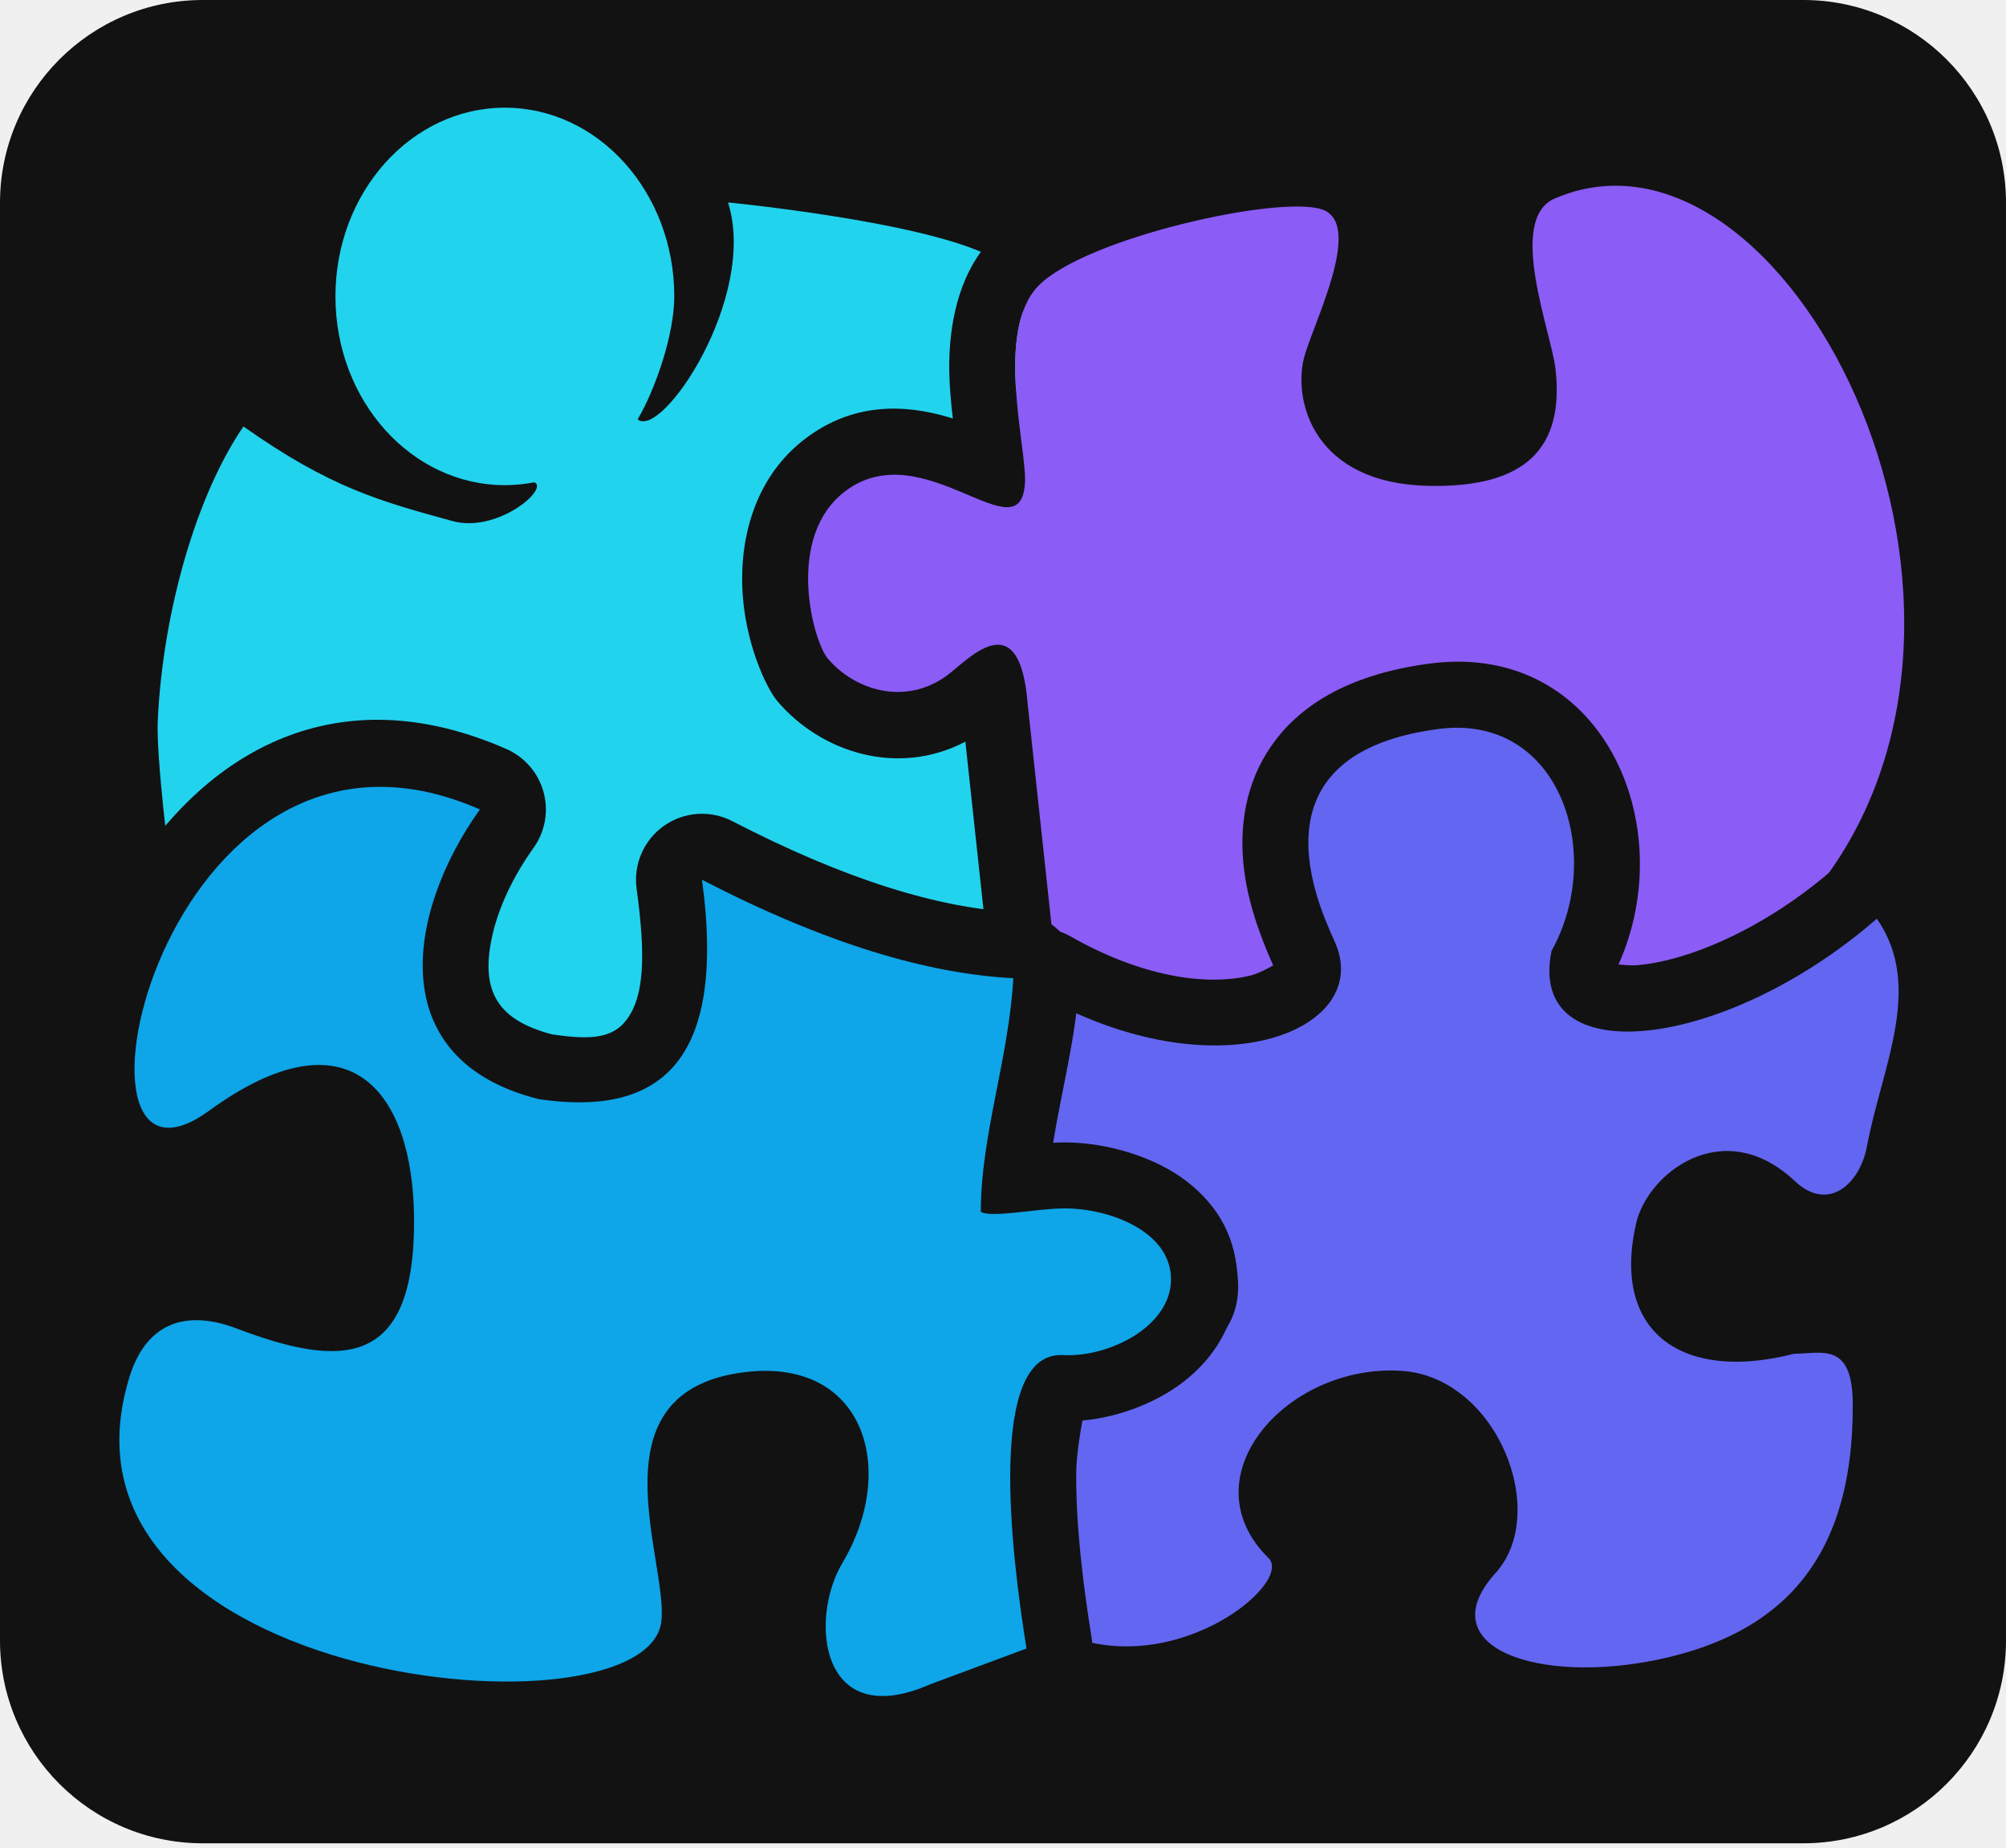
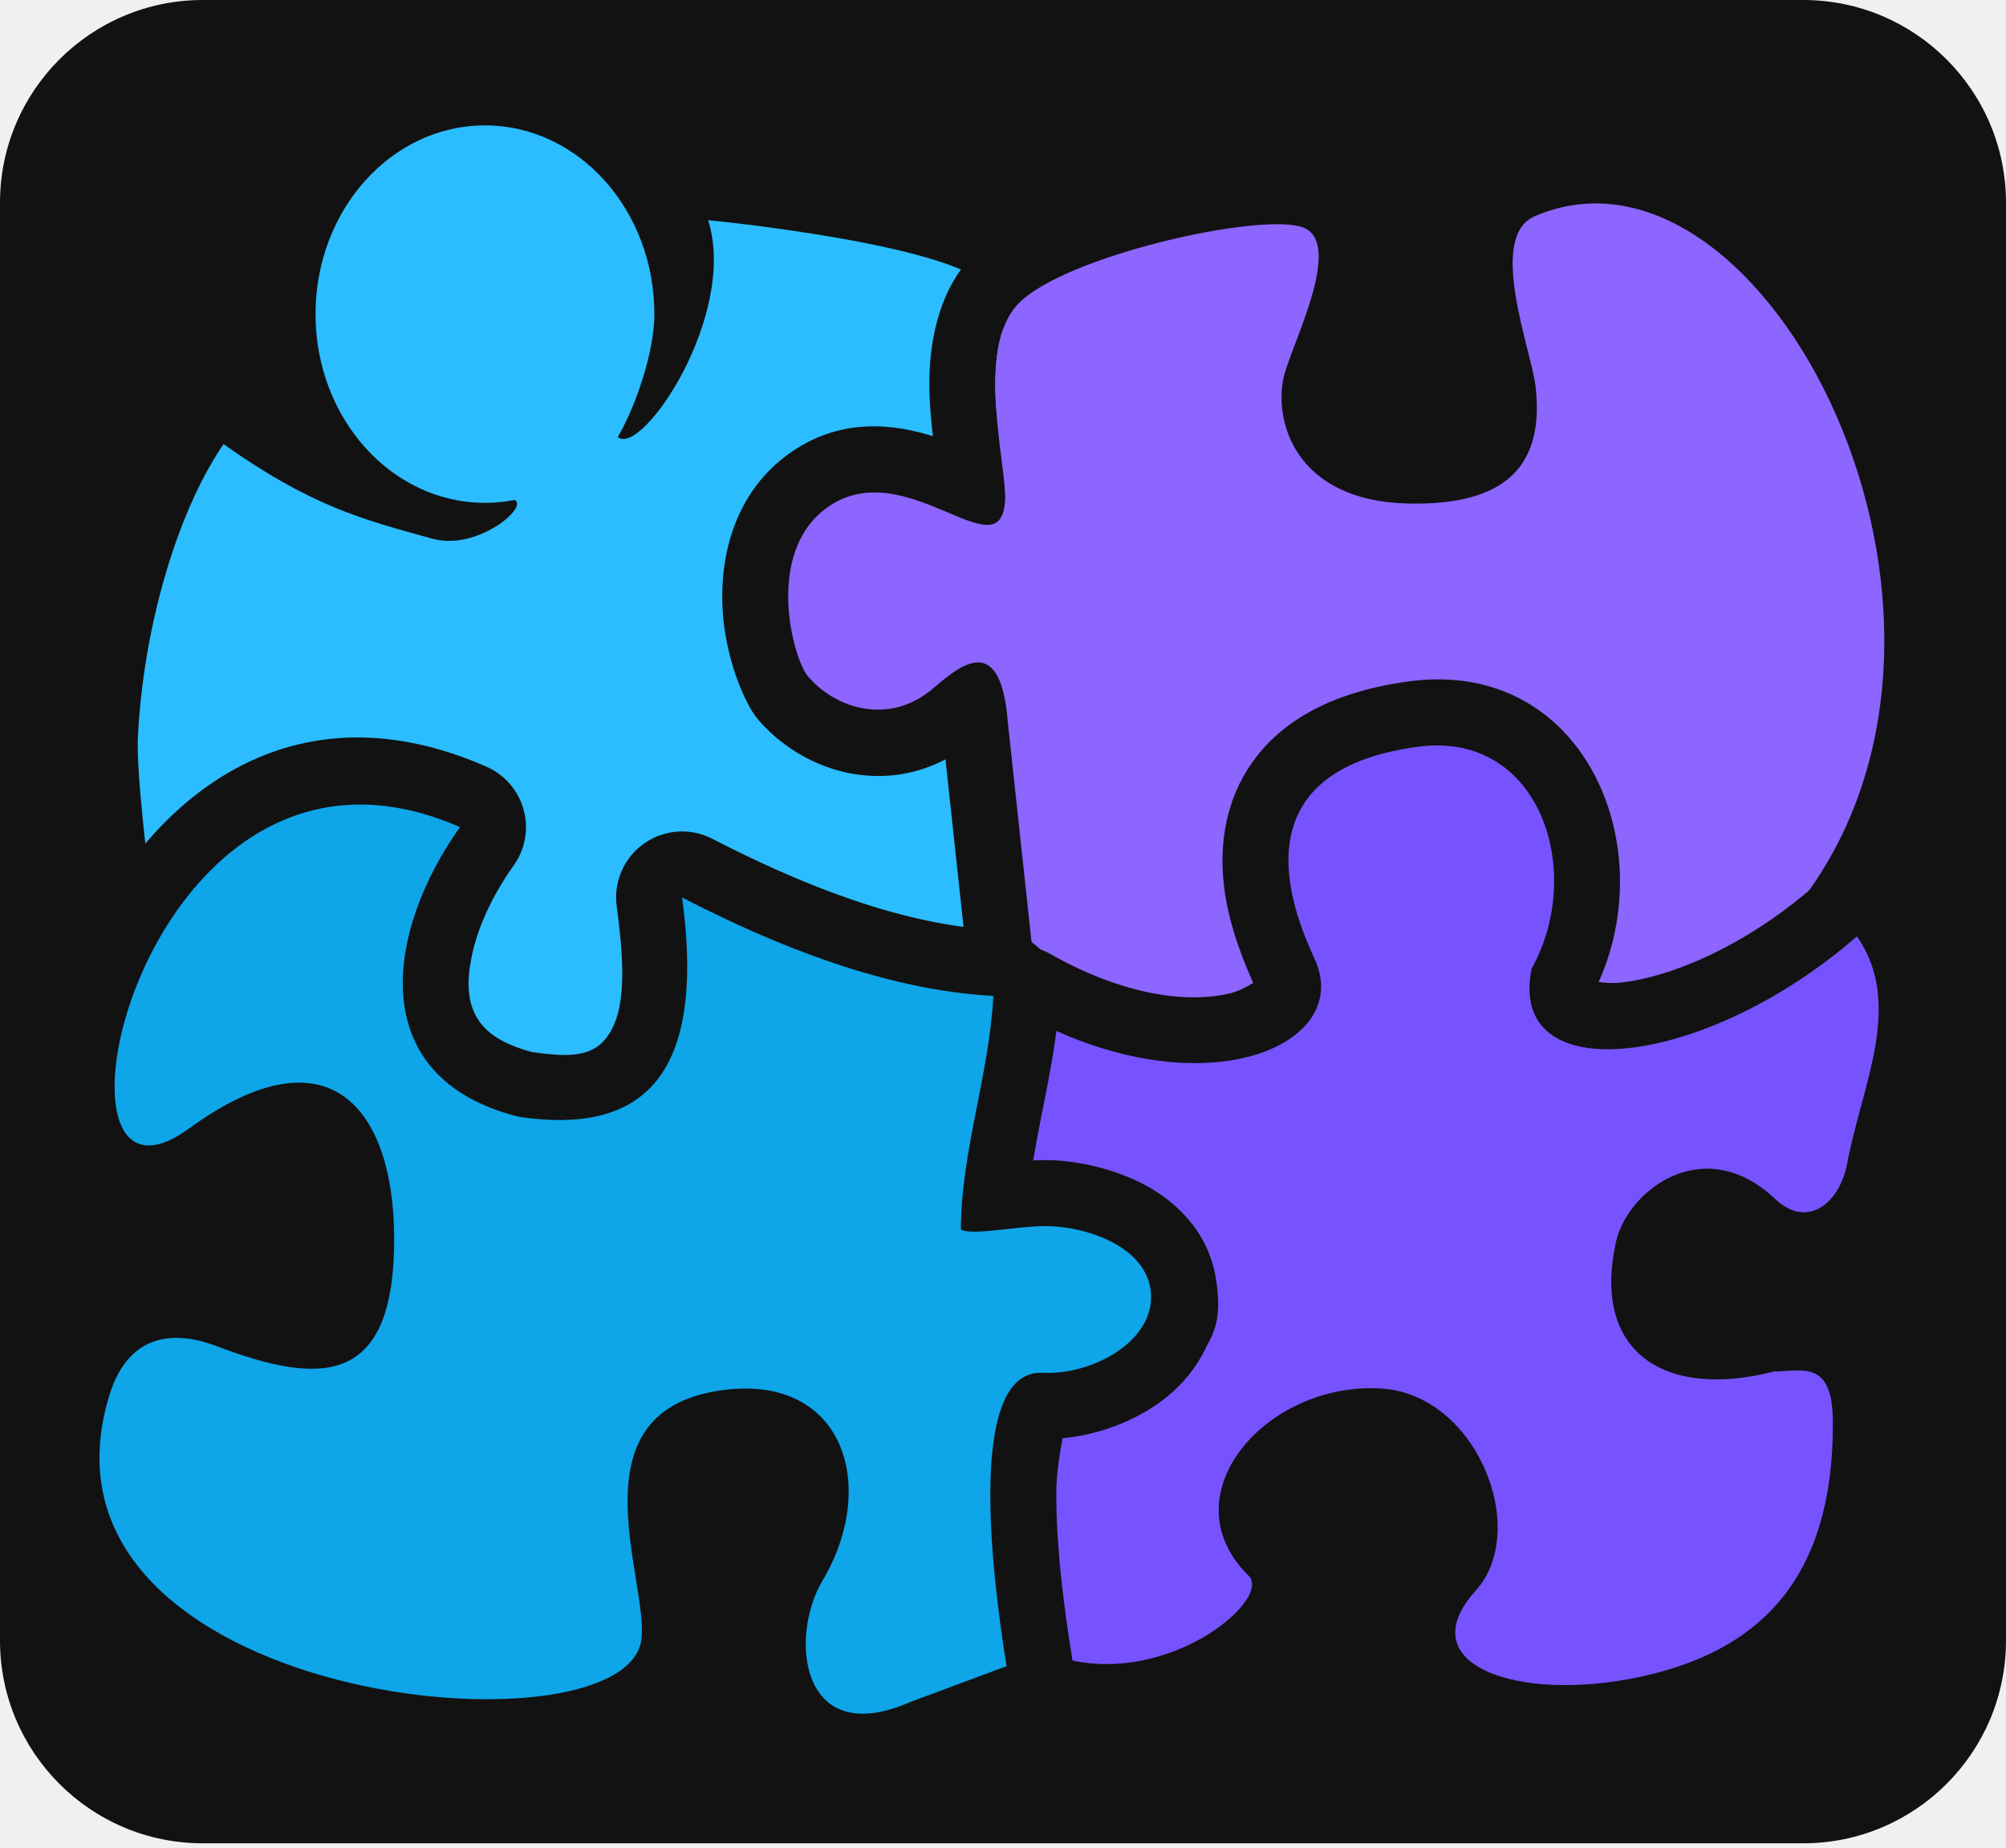
- <svg xmlns="http://www.w3.org/2000/svg" width="100%" height="100%" viewBox="0 0 304 280" version="1.1" xml:space="preserve" style="fill-rule:evenodd;clip-rule:evenodd;stroke-linejoin:round;stroke-miterlimit:2;">
-   <g transform="matrix(1,0,0,1,-48,-63.3333)">
-     <g transform="matrix(1,0,0,0.91886,2.33333,15.2464)">
-       <g id="Layer11">
-         <path d="M349.667,85.773C349.667,67.317 335.899,52.333 318.94,52.333L76.393,52.333C59.435,52.333 45.667,67.317 45.667,85.773L45.667,322.893C45.667,341.349 59.435,356.333 76.393,356.333L318.94,356.333C335.899,356.333 349.667,341.349 349.667,322.893L349.667,85.773Z" style="fill:rgb(18,18,18);" />
-       </g>
-     </g>
-     <g transform="matrix(1,0,0,1.09559,-10.6161,52.9014)">
-       <g transform="matrix(1.14748,0,0,1.14748,-73.1786,-121.065)">
-         <g id="TopLeft">
-           <path d="M151.81,158.572C150.922,155.723 150.442,152.69 150.442,149.534C150.442,132.363 164.644,118.83 181.532,118.83C191.687,118.83 200.871,123.723 206.579,131.358C208.145,130.515 209.983,130.128 211.844,130.292C211.844,130.292 228.201,131.747 239.888,134.484C246.771,136.095 252.195,138.598 254.445,140.848C256.555,142.959 258.172,146.375 258.596,150.618C259.253,157.178 257.184,166.161 254.352,171.011C251.474,175.938 247.099,177.811 243.831,177.9C241.341,177.968 238.72,177.318 236.261,175.232C235.183,174.319 233.373,173.342 232.682,172.983C230.849,174.002 228.454,176.096 226.63,178.455C225.634,179.743 224.68,181.085 224.613,182.459C224.502,184.775 225.221,187.867 226.721,190.523C227.524,191.944 228.479,193.383 229.951,194.051C230.887,193.735 232.583,193.151 233.598,192.739C236.019,191.754 238.277,190.927 239.773,190.633C242.935,190.012 246.267,190.713 249.127,193.004C251.95,195.266 254.118,199.848 254.444,201.807C257.632,220.961 257.184,229.261 256.489,231.263C255.07,235.343 252.036,236.492 250.176,236.96C248.649,237.344 246.979,237.449 245.283,236.984C232.333,235.61 222.46,231.161 212.845,227.173C211.714,237.404 207.914,243.507 203.914,247.115C197.348,253.039 189.321,253.517 184.035,252.336C172.974,249.864 161.282,237.444 164.033,224.064C164.76,220.528 166.448,216.858 169.537,213.32C168.497,213.292 167.399,213.534 166.384,213.635C163.126,213.959 160.104,214.301 157.859,214.078C157.018,213.994 156.486,214.598 155.886,215.09C154.585,216.158 153.421,217.496 152.255,218.842C149.219,222.348 146.152,225.859 142.715,228.013C140.234,229.569 137.048,229.845 134.29,228.744C131.532,227.643 129.591,225.32 129.158,222.601C128.492,218.42 126.749,204.82 126.986,200.27C127.758,185.406 132.956,169.851 139.819,160.712C141.138,158.956 143.173,157.755 145.47,157.38C147.676,157.019 149.946,157.448 151.81,158.572ZM248.261,221.276C248.315,221.281 248.369,221.285 248.423,221.29C250.307,221.452 252.082,222.169 253.48,223.332C251.741,221.885 249.97,221.288 248.259,221.241C247.93,217.114 247.191,211.191 245.828,203.002C245.615,201.722 243.647,198.008 241.607,198.409C238.887,198.944 232.877,202.304 229.507,202.209C219.888,200.648 215.574,189.026 215.907,182.109C216.24,175.193 224.893,167.56 229.507,165.509C233.348,163.802 237.923,165.785 242.192,169.404C247.252,173.695 253.204,151.409 248.007,146.209C242.81,141.01 211.007,138.209 211.007,138.209C214.956,149.645 202.237,166.794 199.067,164.353C201.392,160.766 203.907,154.148 203.907,149.534C203.907,136.978 193.881,126.784 181.532,126.784C169.183,126.784 159.157,136.978 159.157,149.534C159.157,162.09 169.183,172.284 181.532,172.284C182.865,172.284 184.171,172.166 185.44,171.938C187.387,172.717 180.557,178.099 174.607,176.609C165.221,174.26 158.535,172.647 147.007,165.209C140.867,173.386 136.381,187.348 135.691,200.647C135.47,204.888 137.161,217.559 137.782,221.456C144.761,217.082 149.157,205.211 158.803,206.17C164.635,206.75 177.113,201.349 181.164,214.038C163.89,226.148 175.441,242.226 186.107,244.609C192.332,246 204.915,243.174 204.457,219.531C205.532,215.85 205.585,215.784 210.661,217.606C221.753,221.847 232.381,227.902 247.607,229.209C248.28,229.769 248.773,227.727 248.261,221.276Z" style="fill:rgb(18,18,18);" />
-           <path d="M174.607,176.609C180.557,178.099 187.387,172.717 185.44,171.938C184.171,172.166 182.865,172.284 181.532,172.284C169.183,172.284 159.157,162.09 159.157,149.534C159.157,136.978 169.183,126.784 181.532,126.784C193.881,126.784 203.907,136.978 203.907,149.534C203.907,154.148 201.392,160.766 199.067,164.353C202.237,166.794 214.956,149.645 211.007,138.209C211.007,138.209 242.81,141.01 248.007,146.209C253.204,151.409 247.252,173.695 242.192,169.404C237.923,165.785 233.348,163.802 229.507,165.509C224.893,167.56 216.24,175.193 215.907,182.109C215.574,189.026 219.888,200.648 229.507,202.209C232.877,202.304 238.887,198.944 241.607,198.409C243.647,198.008 245.615,201.722 245.828,203.002C249.331,224.048 248.71,230.128 247.607,229.209C232.381,227.902 221.753,221.847 210.661,217.606C205.585,215.784 205.532,215.85 204.457,219.531C204.915,243.174 192.332,246 186.107,244.609C175.441,242.226 163.89,226.148 181.164,214.038C177.113,201.349 164.635,206.75 158.803,206.17C149.157,205.211 144.761,217.082 137.782,221.456C137.161,217.559 135.47,204.888 135.691,200.647C136.381,187.348 140.867,173.386 147.007,165.209C158.535,172.647 165.221,174.26 174.607,176.609Z" style="fill:rgb(34,211,238);" />
-         </g>
-       </g>
-       <g transform="matrix(1.14665,0.0436195,-0.0436195,1.14665,-65.8062,-128.107)">
-         <g id="Layer3">
-           <path d="M240.575,161.356C240.226,159.26 239.914,156.974 239.852,154.75C239.687,148.772 241.258,143.229 244.807,139.642C249.09,135.312 261.544,130.361 272.526,127.93C280.59,126.145 287.853,125.869 290.9,126.698C296.322,128.172 299.445,132.13 299.383,138.227C299.333,143.194 295.784,150.986 295.158,153.935C294.672,156.223 297.027,159.225 303.425,159.13C306.979,159.077 309.56,158.976 310.972,157.636C311.939,156.718 311.546,155.297 311.266,153.588C310.714,150.215 307.349,142.01 307.585,136.392C307.82,130.814 310.531,126.742 315.29,124.663C325.192,120.336 335.6,121.435 345.136,126.716C357.033,133.302 367.63,147.003 372.657,163.074C378.211,180.833 376.989,201.255 364.489,217.452C360.838,222.183 349.647,229.325 340.894,232.606C335.715,234.547 331.095,235.031 328.385,234.526C324.705,233.841 322.308,231.952 320.929,229.383C319.96,227.577 319.343,225.077 320.367,221.739C321.897,216.75 322.402,210.182 318.704,205.681C316.467,202.96 312.553,201.429 306.715,201.287C298.877,201.097 295.642,207.108 294.662,212.479C294.272,214.617 294.228,216.732 294.51,218.562C294.662,219.551 294.756,220.45 295.206,220.991C297.789,224.092 298.19,227.12 297.605,229.799C296.926,232.915 294.48,236.207 289.695,238.344C284.388,240.713 274.895,241.883 266.313,240.465C259.968,239.416 254.218,236.965 250.484,233.327C249.272,232.146 248.487,230.653 248.235,229.047L243.713,200.221C234.857,204.882 224.589,202.157 218.71,196.276C217.139,194.704 214.097,189.241 213.573,182.849C213.036,176.306 214.98,169.167 221.246,164.492C227.232,160.028 233.86,159.805 240.046,161.229C240.218,161.269 240.394,161.311 240.575,161.356ZM288.359,134.324C282.608,132.76 257.191,138.951 251.255,144.951C245.711,150.556 250.416,164.427 250.393,168.587C250.342,177.88 236.815,163.118 226.731,170.639C218.91,176.473 223.157,188.883 225.165,190.891C229.004,194.732 236.102,196.352 241.553,191.901C244.616,189.4 250.318,183.943 251.757,195.334L256.861,227.866C266.101,236.867 294.353,233.153 288.257,225.834C282.438,218.848 285.214,192.806 307.007,193.334C330.086,193.894 332.414,211.911 328.757,223.834C326.073,232.586 351.968,219.909 357.378,212.9C384.712,177.481 348.857,118.792 319.007,131.834C312.732,134.576 319.161,147.942 319.884,152.359C321.406,161.649 316.747,166.887 303.507,167.084C288.665,167.306 285.477,157.78 286.604,152.474C287.419,148.635 294.11,135.888 288.359,134.324Z" style="fill:rgb(18,18,18);" />
-           <path d="M288.359,134.324C282.608,132.76 257.191,138.951 251.255,144.951C245.711,150.556 250.416,164.427 250.393,168.587C250.342,177.88 236.815,163.118 226.731,170.639C218.91,176.473 223.157,188.883 225.165,190.891C229.004,194.732 236.102,196.352 241.553,191.901C244.616,189.4 250.318,183.943 251.757,195.334L256.861,227.866C266.101,236.867 294.353,233.153 288.257,225.834C282.438,218.848 285.214,192.806 307.007,193.334C330.086,193.894 332.414,211.911 328.757,223.834C326.073,232.586 351.968,219.909 357.378,212.9C384.712,177.481 348.857,118.792 319.007,131.834C312.732,134.576 319.161,147.942 319.884,152.359C321.406,161.649 316.747,166.887 303.507,167.084C288.665,167.306 285.477,157.78 286.604,152.474C287.419,148.635 294.11,135.888 288.359,134.324Z" style="fill:rgb(139,92,246);" />
-         </g>
-       </g>
-       <g transform="matrix(1.1465,0.0475726,-0.0475726,1.1465,-65.9536,-137.093)">
-         <g id="Layer5">
-           <path d="M286.582,232.454C285.626,230.631 283.152,226.11 282.26,221.042C281.381,216.043 281.975,210.659 285.31,205.94C288.502,201.422 294.44,197.092 305.705,195.255C328.281,191.573 339.76,213.211 332.153,230.445C332.898,230.495 333.845,230.527 334.589,230.443C335.243,230.37 335.921,230.261 336.619,230.122C337.459,229.954 338.326,229.741 339.214,229.486C345.779,227.605 353.348,223.561 360.044,217.77C361.847,216.21 364.285,215.419 366.75,215.594C369.215,215.768 371.475,216.892 372.965,218.685C377.748,224.437 378.592,230.875 377.611,237.66C376.929,242.379 375.232,247.29 374.472,252.055C373.517,258.042 369.213,262.805 364.38,264.348C360.441,265.606 355.635,265.459 350.774,261.615C349.739,260.797 348.797,260.28 347.842,260.273C346.021,260.261 344.579,261.725 344.323,262.98C343.754,265.777 343.511,267.938 345.149,269.001C347.332,270.417 350.732,269.899 354.774,268.773C355.455,268.583 356.158,268.47 356.867,268.436C358.502,268.358 360.178,268.108 361.668,268.175C364.345,268.296 366.737,269.04 368.807,270.542C371.071,272.185 373.651,275.17 373.962,281.677C374.542,293.807 371.364,302.489 366.052,308.777C360.63,315.197 352.809,319.285 343.302,321.574C333.176,324.012 323.451,323.609 317.602,321.475C312.221,319.512 309.158,316.104 308.142,312.315C307.214,308.85 307.756,304.332 312.282,299.365C313.733,297.774 312.841,295.324 311.732,293.24C310.466,290.86 308.314,288.584 305.299,288.539C300.773,288.472 296.586,290.444 294.422,293.236C293.295,294.688 293.081,296.516 294.811,297.947C298.069,300.64 299.715,305.104 296.467,310.445C294.754,313.264 290.823,316.959 285.273,319.614C277.682,323.245 267.195,325.037 256.963,320.757C254.135,319.574 252.227,317.095 251.961,314.259C251.262,306.817 247.29,295.524 247.158,291.22C246.932,283.87 252.196,281.521 256.077,281.281C258.801,281.113 259.65,280.31 260.651,279.612C262.125,278.585 263.707,277.633 265.889,276.862C268.2,276.044 270.69,275.188 272.78,273.987C273.829,273.384 274.981,272.783 274.851,271.477C274.405,266.971 271.008,265.209 267.634,264.483C262.934,263.47 256.796,264.202 255.928,264.313C255.522,264.409 255.107,264.479 254.685,264.521C246.686,265.315 245.254,258.477 245.148,257.817C245.145,257.796 245.138,257.684 245.14,257.499C243.694,246.766 245.713,249.909 247.036,236.52C247.297,233.877 248.982,231.516 251.53,230.225C254.079,228.934 257.154,228.883 259.732,230.088C269.152,234.492 277.796,235.373 283.657,233.797C284.692,233.518 285.94,232.832 286.582,232.454ZM253.806,256.6C253.76,256.612 253.759,256.616 253.807,256.612C253.807,256.608 253.806,256.604 253.806,256.6ZM253.806,256.6C254.902,256.316 281.663,251.877 283.529,270.7C284.318,278.656 276.047,281.779 268.983,284.277C264.69,285.796 264.486,288.731 256.599,289.219C253.813,289.391 259.786,304.396 260.642,313.52C276.181,320.02 292.508,306.815 288.936,303.862C277.754,294.617 290.293,280.358 305.507,280.584C318.141,280.772 325.903,296.811 318.963,304.426C310.484,313.73 325.181,317.724 341.14,313.882C356.123,310.274 366.19,301.6 365.257,282.084C364.898,274.582 360.964,276.203 357.258,276.381C342.793,280.41 333.042,274.927 335.757,261.584C337.017,255.392 346.78,247.892 356.507,255.584C361.076,259.198 365.118,255.553 365.85,250.968C367.358,241.506 372.616,231.469 366.011,223.526C346.561,240.347 320.5,244.088 323.254,229.169C329.879,217.252 323.206,200.472 307.174,203.086C280.795,207.388 293.492,226.983 294.8,229.666C299.777,239.873 279.549,248.318 255.714,237.175C254.491,249.551 252.442,246.567 253.806,256.6Z" style="fill:rgb(18,18,18);" />
-           <path d="M255.714,237.175C254.491,249.556 252.44,246.565 253.807,256.612C252.607,256.731 281.584,251.085 283.529,270.7C284.318,278.656 276.047,281.779 268.983,284.277C264.69,285.796 264.486,288.731 256.599,289.219C253.813,289.391 259.786,304.396 260.642,313.52C276.181,320.02 292.508,306.815 288.936,303.862C277.754,294.617 290.293,280.358 305.507,280.584C318.141,280.772 325.903,296.811 318.963,304.426C310.484,313.73 325.181,317.724 341.14,313.882C356.123,310.274 366.19,301.6 365.257,282.084C364.898,274.582 360.964,276.203 357.258,276.381C342.793,280.41 333.042,274.927 335.757,261.584C337.017,255.392 346.78,247.892 356.507,255.584C361.076,259.198 365.118,255.553 365.85,250.968C367.358,241.506 372.616,231.469 366.011,223.526C346.561,240.347 320.5,244.088 323.254,229.169C329.879,217.252 323.206,200.472 307.174,203.086C280.795,207.388 293.492,226.983 294.8,229.666C299.777,239.873 279.549,248.318 255.714,237.175Z" style="fill:rgb(99,102,241);" />
-         </g>
-       </g>
-       <g id="Layer4" transform="matrix(0.8,0,0,0.8,2,-2)">
-         <path d="M270.263,211.982C271.077,211.944 271.821,211.921 272.442,211.921C280.271,211.921 289.503,214.334 295.695,218.74C301.55,222.906 305.095,228.63 305.095,235.585C305.095,242.224 301.693,248.138 295.98,252.56C290.551,256.761 282.894,259.431 275.818,260.008C275.355,262.261 274.673,266.055 274.641,269.009C274.535,278.784 276.249,290.181 277.562,297.607C278.512,302.983 275.168,308.222 269.576,310.119C269.576,310.119 251.678,316.19 251.69,316.185C236.181,322.289 226.452,318.052 220.833,312.125C217.413,308.517 215.293,303.614 214.797,298.196C214.193,291.586 216.07,284.235 219.585,278.839C222.943,273.684 224.422,268.079 221.428,264.614C219.913,262.86 217.125,262.574 213.539,262.951C210.572,263.263 208.447,263.697 207.272,265.012C205.008,267.545 205.777,271.28 206.155,274.824C207.043,283.136 209.069,291.32 208.471,296.036C207.869,300.779 205.336,305.072 200.654,308.542C194.784,312.891 183.811,316.078 170.316,316.494C147.332,317.204 116.622,310.603 98.504,296.428C84.262,285.285 76.77,269.959 83.005,250.175C85.388,242.385 89.676,237.683 94.384,234.854C101.602,230.518 110.782,230.224 119.975,233.409C123.99,234.799 127.711,235.915 131.057,236.394C132.533,236.605 133.846,236.879 134.926,236.46C135.539,236.222 135.4,235.427 135.666,234.588C136.439,232.154 136.738,229.039 136.706,225.143C136.668,220.425 136.036,216.127 134.406,212.81C133.799,211.575 133.285,210.366 132.035,210.029C130.975,209.744 129.746,210.002 128.299,210.403C125.171,211.27 121.672,213.051 117.667,215.709C106.875,222.87 98.385,221.401 93.005,218.189C88.07,215.243 83.936,209.009 83.756,199.964C83.563,190.273 87.76,176.115 96.477,164.026C110.231,144.955 134.168,130.892 166.696,143.902C170.147,145.283 172.732,148.011 173.731,151.327C174.73,154.643 174.037,158.194 171.844,160.991C168.08,165.793 165.075,171.365 163.866,176.849C163.008,180.742 162.927,184.602 165.137,187.673C167.029,190.303 170.458,192.064 175.355,193.247C181.202,194.002 186.106,194.294 189.029,191.202C192.977,187.027 193.072,179.553 191.362,168.044C190.735,163.826 192.733,159.64 196.544,157.187C200.355,154.734 205.345,154.421 209.488,156.375C231.229,166.632 248.719,171.439 263.371,172.138C266.686,172.296 269.796,173.651 272.015,175.904C274.234,178.158 275.38,181.124 275.2,184.149C274.641,193.573 271.884,202.842 270.263,211.982ZM256.569,223.933C256.548,210.741 261.901,197.294 262.719,183.532C246.703,182.767 227.512,177.722 203.749,166.511C208.529,198.679 195.232,207.418 172.904,204.452C142.971,197.654 147.974,171.835 161.679,154.352C101.194,130.16 79.194,227.134 110.316,206.48C137.202,188.638 149.032,203.439 149.206,225.059C149.417,251.292 135.193,250.884 115.539,244.076C107.002,241.118 98.421,242.165 95.037,253.27C78.351,306.031 193.363,315.925 196.054,294.723C197.381,284.263 182.372,254.742 212.109,251.616C234.485,249.264 240.931,268.396 230.329,284.671C223.988,294.403 226.117,313.985 247.004,305.604L265.221,299.424C262.303,282.912 257.69,247.986 272.13,248.695C280.827,249.123 292.595,243.766 292.595,235.585C292.595,227.405 281.15,223.331 272.442,223.331C267.164,223.331 258.738,225.023 256.569,223.933Z" style="fill:rgb(18,18,18);" />
-         <path d="M256.569,223.933C258.738,225.023 267.164,223.331 272.442,223.331C281.15,223.331 292.595,227.405 292.595,235.585C292.595,243.766 280.827,249.123 272.13,248.695C257.69,247.986 262.303,282.912 265.221,299.424L247.004,305.604C226.117,313.985 223.988,294.403 230.329,284.671C240.931,268.396 234.485,249.264 212.109,251.616C182.372,254.742 197.381,284.263 196.054,294.723C193.363,315.925 78.351,306.031 95.037,253.27C98.421,242.165 107.002,241.118 115.539,244.076C135.193,250.884 149.417,251.292 149.206,225.059C149.032,203.439 137.202,188.638 110.316,206.48C79.194,227.134 101.194,130.16 161.679,154.352C147.974,171.835 142.971,197.654 172.904,204.452C195.232,207.418 208.529,198.679 203.749,166.511C227.512,177.722 246.703,182.767 262.719,183.532C261.901,197.294 256.548,210.741 256.569,223.933Z" style="fill:rgb(14,165,233);" />
-       </g>
-     </g>
+ <svg xmlns="http://www.w3.org/2000/svg" width="304" height="280" viewBox="0 0 304 280" fill="none">
+   <g clip-path="url(#clip0_36_2)">
+     <path fill-rule="evenodd" clip-rule="evenodd" d="M304 30.727C304 13.768 290.232 0 273.273 0H30.726C13.768 0 0 13.768 0 30.727V248.607C0 265.565 13.768 279.333 30.726 279.333H273.273C290.232 279.333 304 265.565 304 248.607V30.727Z" fill="#121212" />
+     <path fill-rule="evenodd" clip-rule="evenodd" d="M39.388 58.962C38.368 55.381 37.818 51.568 37.818 47.6C37.818 26.013 54.114 9 73.493 9C85.145 9 95.684 15.151 102.234 24.75C104.031 23.69 106.14 23.203 108.275 23.41C108.275 23.41 127.045 25.239 140.455 28.68C148.353 30.705 154.577 33.852 157.159 36.68C159.58 39.334 161.436 43.629 161.922 48.963C162.676 57.21 160.302 68.503 157.052 74.6C153.75 80.794 148.73 83.149 144.98 83.261C142.122 83.346 139.115 82.529 136.293 79.907C135.056 78.759 132.979 77.531 132.186 77.079C130.083 78.361 127.335 80.993 125.242 83.959C124.099 85.578 123.004 87.265 122.927 88.992C122.8 91.904 123.625 95.791 125.346 99.13C126.268 100.917 127.364 102.726 129.053 103.565C130.127 103.168 132.073 102.434 133.238 101.916C136.016 100.678 138.607 99.638 140.323 99.268C143.952 98.488 147.775 99.369 151.057 102.249C154.296 105.093 156.784 110.853 157.158 113.316C160.816 137.396 160.302 147.83 159.505 150.347C157.876 155.476 154.395 156.921 152.26 157.509C150.508 157.992 148.592 158.124 146.646 157.539C131.786 155.812 120.457 150.219 109.424 145.205C108.126 158.067 103.766 165.74 99.176 170.276C91.641 177.723 82.431 178.324 76.365 176.839C63.673 173.732 50.256 158.118 53.413 141.297C54.247 136.851 56.184 132.238 59.729 127.79C58.535 127.755 57.276 128.059 56.111 128.186C52.372 128.593 48.905 129.023 46.329 128.743C45.364 128.637 44.753 129.396 44.065 130.015C42.572 131.358 41.236 133.04 39.898 134.732C36.414 139.139 32.895 143.553 28.951 146.261C26.104 148.217 22.448 148.564 19.284 147.18C16.119 145.796 13.892 142.876 13.395 139.458C12.63 134.201 10.63 117.104 10.902 111.384C11.788 92.697 17.753 73.142 25.628 61.653C27.142 59.445 29.477 57.935 32.112 57.464C34.644 57.01 37.249 57.549 39.388 58.962ZM150.063 137.792C150.125 137.798 150.187 137.803 150.249 137.809C152.411 138.013 154.448 138.914 156.052 140.377C154.056 138.557 152.024 137.807 150.061 137.748C149.683 132.559 148.835 125.113 147.271 114.818C147.027 113.209 144.769 108.54 142.428 109.044C139.307 109.717 132.41 113.941 128.543 113.821C117.506 111.859 112.555 97.248 112.937 88.552C113.32 79.858 123.249 70.262 128.543 67.683C132.951 65.537 138.2 68.03 143.099 72.58C148.905 77.975 155.735 49.957 149.772 43.42C143.808 36.884 107.315 33.363 107.315 33.363C111.846 47.74 97.251 69.299 93.614 66.23C96.282 61.721 99.168 53.401 99.168 47.6C99.168 31.815 87.663 19 73.493 19C59.323 19 47.818 31.815 47.818 47.6C47.818 63.385 59.323 76.201 73.493 76.201C75.022 76.201 76.521 76.052 77.977 75.766C80.211 76.745 72.374 83.511 65.547 81.638C54.776 78.685 47.104 76.657 33.876 67.306C26.831 77.586 21.683 95.139 20.891 111.858C20.638 117.189 22.578 133.119 23.291 138.018C31.299 132.519 36.343 117.595 47.412 118.801C54.104 119.53 68.422 112.74 73.071 128.692C53.249 143.917 66.504 164.129 78.743 167.125C85.886 168.874 100.324 165.321 99.799 135.598C101.032 130.97 101.093 130.887 106.918 133.178C119.646 138.51 131.841 146.122 149.313 147.765C150.085 148.469 150.651 145.902 150.063 137.792Z" fill="#121212" />
+     <path fill-rule="evenodd" clip-rule="evenodd" d="M65.547 81.638C72.374 83.511 80.212 76.745 77.977 75.766C76.521 76.052 75.023 76.201 73.493 76.201C59.323 76.201 47.818 63.385 47.818 47.6C47.818 31.815 59.323 19 73.493 19C87.663 19 99.168 31.815 99.168 47.6C99.168 53.401 96.282 61.721 93.614 66.23C97.252 69.299 111.846 47.74 107.315 33.363C107.315 33.363 143.808 36.884 149.772 43.42C155.735 49.957 148.905 77.975 143.099 72.58C138.201 68.03 132.951 65.537 128.543 67.683C123.249 70.262 113.32 79.858 112.938 88.552C112.555 97.248 117.506 111.859 128.543 113.821C132.41 113.941 139.307 109.717 142.428 109.044C144.769 108.54 147.027 113.209 147.271 114.818C151.291 141.277 150.578 148.92 149.313 147.765C131.841 146.122 119.646 138.51 106.918 133.178C101.093 130.887 101.033 130.97 99.799 135.598C100.325 165.321 85.886 168.874 78.743 167.125C66.504 164.129 53.249 143.917 73.071 128.692C68.422 112.74 54.104 119.53 47.412 118.801C36.343 117.595 31.299 132.519 23.291 138.018C22.578 133.119 20.638 117.189 20.891 111.858C21.683 95.139 26.831 77.586 33.876 67.306C47.104 76.657 54.776 78.685 65.547 81.638Z" fill="#2BBDFF" />
+     <path fill-rule="evenodd" clip-rule="evenodd" d="M141.378 66.097C141.069 63.448 140.811 60.561 140.837 57.764C140.908 50.246 142.952 43.358 147.178 39.021C152.278 33.786 166.774 28.162 179.472 25.633C188.797 23.776 197.137 23.776 200.595 24.963C206.748 27.074 210.156 32.195 209.819 39.852C209.545 46.089 205.136 55.708 204.289 59.383C203.632 62.234 206.201 66.118 213.542 66.305C217.619 66.408 220.583 66.404 222.261 64.788C223.41 63.681 223.021 61.877 222.774 59.717C222.289 55.453 218.788 44.985 219.304 37.938C219.817 30.942 223.103 25.956 228.65 23.572C240.193 18.61 252.08 20.488 262.784 27.578C276.138 36.42 287.692 54.138 292.755 74.568C298.349 97.143 296.057 122.74 281.017 142.49C276.624 148.259 263.48 156.696 253.301 160.4C247.278 162.591 241.959 162.978 238.874 162.214C234.684 161.178 232.018 158.69 230.548 155.397C229.516 153.082 228.918 149.912 230.237 145.767C232.209 139.573 233.075 131.346 229.031 125.515C226.585 121.99 222.163 119.879 215.475 119.422C206.496 118.809 202.525 126.205 201.167 132.906C200.626 135.573 200.484 138.228 200.727 140.54C200.858 141.79 200.927 142.924 201.419 143.625C204.246 147.644 204.573 151.467 203.786 154.805C202.871 158.687 199.923 162.706 194.343 165.162C188.154 167.884 177.218 168.9 167.44 166.709C160.21 165.088 153.724 161.734 149.601 156.985C148.262 155.444 147.427 153.53 147.208 151.501L143.281 115.072C132.923 120.504 121.268 116.59 114.783 108.921C113.05 106.871 109.8 99.863 109.478 91.808C109.148 83.562 111.689 74.687 119.077 69.113C126.136 63.791 133.746 63.828 140.777 65.913C140.972 65.971 141.172 66.032 141.378 66.097ZM197.348 34.422C190.822 32.182 161.408 38.745 154.34 45.999C147.738 52.775 152.528 70.426 152.32 75.651C151.856 87.323 136.99 68.131 125.099 77.098C115.876 84.053 120.205 99.846 122.42 102.465C126.654 107.473 134.722 109.848 141.167 104.517C144.788 101.521 151.564 94.938 152.718 109.317L157.151 150.429C167.353 162.179 199.911 158.863 193.24 149.377C186.872 140.323 191.191 107.74 216.157 109.445C242.596 111.251 244.48 133.996 239.766 148.8C236.307 159.667 266.553 144.978 273.062 136.432C305.949 93.243 267.396 17.801 232.6 32.758C225.285 35.903 232.074 53.002 232.71 58.585C234.05 70.328 228.479 76.686 213.289 76.301C196.261 75.87 193.021 63.751 194.544 57.139C195.646 52.355 203.875 36.661 197.348 34.422Z" fill="#121212" />
+     <path fill-rule="evenodd" clip-rule="evenodd" d="M197.348 34.422C190.822 32.182 161.408 38.745 154.34 45.999C147.738 52.775 152.528 70.426 152.32 75.651C151.856 87.323 136.99 68.131 125.099 77.098C115.876 84.053 120.205 99.846 122.42 102.465C126.654 107.473 134.722 109.848 141.167 104.517C144.788 101.521 151.564 94.938 152.718 109.317L157.151 150.429C167.353 162.179 199.911 158.863 193.24 149.377C186.872 140.323 191.191 107.74 216.157 109.445C242.596 111.251 244.48 133.996 239.766 148.8C236.307 159.667 266.553 144.978 273.062 136.432C305.949 93.243 267.396 17.801 232.6 32.758C225.285 35.903 232.074 53.002 232.71 58.585C234.05 70.328 228.479 76.686 213.289 76.301C196.261 75.87 193.021 63.751 194.544 57.139C195.646 52.355 203.875 36.661 197.348 34.422Z" fill="#8D65FF" />
+     <path fill-rule="evenodd" clip-rule="evenodd" d="M189.921 148.971C188.912 146.632 186.291 140.824 185.509 134.411C184.739 128.086 185.676 121.355 189.724 115.601C193.599 110.092 200.613 104.963 213.615 103.243C239.674 99.794 251.805 127.572 242.264 148.823C243.116 148.925 244.2 149.014 245.057 148.947C245.81 148.89 246.593 148.788 247.4 148.65C248.371 148.483 249.375 148.26 250.405 147.986C258.021 145.966 266.892 141.281 274.844 134.356C276.985 132.49 279.818 131.624 282.636 131.972C285.454 132.319 287.991 133.849 289.614 136.178C294.824 143.653 295.486 151.783 294.038 160.255C293.032 166.147 290.853 172.227 289.755 178.173C288.375 185.643 283.214 191.402 277.599 193.088C273.023 194.463 267.52 194.028 262.13 188.946C260.982 187.864 259.927 187.166 258.832 187.107C256.745 186.997 255.022 188.761 254.669 190.324C253.884 193.808 253.502 196.51 255.33 197.93C257.765 199.823 261.688 199.349 266.376 198.146C267.165 197.942 267.977 197.837 268.791 197.831C270.669 197.819 272.603 197.592 274.308 197.754C277.371 198.045 280.078 199.104 282.38 201.099C284.898 203.281 287.714 207.165 287.761 215.354C287.849 230.621 283.792 241.361 277.403 248.982C270.881 256.764 261.72 261.491 250.711 263.871C238.986 266.405 227.855 265.392 221.251 262.407C215.175 259.661 211.825 255.22 210.841 250.408C209.941 246.007 210.778 240.36 216.203 234.357C217.942 232.434 217.036 229.31 215.864 226.635C214.526 223.58 212.167 220.608 208.712 220.395C203.526 220.075 198.632 222.334 196.018 225.728C194.657 227.493 194.325 229.778 196.24 231.666C199.847 235.218 201.522 240.911 197.544 247.451C195.446 250.902 190.763 255.339 184.274 258.384C175.398 262.549 163.29 264.254 151.762 258.344C148.576 256.711 146.507 253.498 146.337 249.922C145.889 240.537 141.873 226.145 141.926 220.732C142.017 211.488 148.163 208.812 152.624 208.713C155.755 208.644 156.767 207.679 157.948 206.855C159.687 205.641 161.546 204.528 164.084 203.673C166.773 202.766 169.668 201.821 172.121 200.421C173.353 199.718 174.702 199.024 174.615 197.376C174.318 191.693 170.507 189.303 166.674 188.215C161.333 186.698 154.261 187.297 153.261 187.391C152.791 187.491 152.312 187.557 151.826 187.588C142.617 188.168 141.301 179.505 141.211 178.67C141.208 178.643 141.205 178.502 141.217 178.27C140.069 164.713 142.235 168.766 144.388 152.017C144.813 148.711 146.857 145.833 149.84 144.345C152.824 142.856 156.352 142.952 159.25 144.6C169.841 150.623 179.709 152.18 186.504 150.506C187.704 150.209 189.167 149.413 189.921 148.971ZM151.195 177.593C151.142 177.605 151.14 177.61 151.195 177.608C151.196 177.603 151.195 177.598 151.195 177.593ZM151.195 177.593C152.465 177.293 183.358 173.112 184.602 196.853C185.128 206.887 175.496 210.379 167.279 213.149C162.284 214.833 161.911 218.509 152.845 218.711C149.643 218.782 155.777 237.941 156.325 249.446C173.831 258.42 193.178 242.685 189.223 238.789C176.843 226.594 191.897 209.337 209.329 210.413C223.805 211.308 231.941 231.859 223.622 241.063C213.458 252.307 230.118 258.09 248.598 254.096C265.948 250.345 277.902 239.974 277.761 215.412C277.706 205.97 273.119 207.801 268.862 207.831C252.086 212.138 241.167 204.743 244.915 188.124C246.654 180.412 258.204 171.5 268.99 181.669C274.056 186.447 278.864 182.079 279.921 176.358C282.1 164.551 288.606 152.218 281.411 141.897C258.312 162.012 228.255 165.352 232.122 146.756C240.284 132.133 233.432 110.708 214.927 113.156C184.479 117.184 198.104 142.459 199.476 145.898C204.696 158.978 181.103 168.531 154.306 153.292C152.316 168.774 150.108 164.919 151.195 177.593Z" fill="#121212" />
+     <path fill-rule="evenodd" clip-rule="evenodd" d="M154.306 153.292C152.315 168.78 150.106 164.916 151.195 177.608C149.814 177.695 183.305 172.113 184.601 196.853C185.128 206.887 175.496 210.379 167.279 213.149C162.284 214.833 161.911 218.509 152.845 218.711C149.643 218.782 155.777 237.941 156.324 249.446C173.831 258.42 193.178 242.684 189.223 238.789C176.843 226.594 191.897 209.337 209.329 210.413C223.805 211.308 231.941 231.859 223.622 241.063C213.458 252.307 230.118 258.09 248.598 254.096C265.948 250.345 277.902 239.974 277.761 215.412C277.706 205.97 273.119 207.801 268.861 207.831C252.086 212.138 241.167 204.743 244.915 188.124C246.654 180.412 258.204 171.5 268.99 181.669C274.056 186.447 278.864 182.079 279.921 176.358C282.1 164.551 288.606 152.218 281.411 141.897C258.312 162.012 228.255 165.352 232.122 146.756C240.284 132.133 233.432 110.708 214.927 113.156C184.479 117.184 198.104 142.459 199.476 145.898C204.696 158.978 181.103 168.531 154.306 153.292Z" fill="#7753FF" />
+     <path fill-rule="evenodd" clip-rule="evenodd" d="M156.577 175.853C157.229 175.82 157.824 175.8 158.321 175.8C164.584 175.8 171.969 177.915 176.923 181.777C181.607 185.428 184.443 190.445 184.443 196.541C184.443 202.36 181.721 207.543 177.151 211.419C172.808 215.101 166.682 217.441 161.021 217.947C160.651 219.921 160.105 223.247 160.08 225.836C159.995 234.403 161.366 244.393 162.417 250.901C163.177 255.613 160.501 260.205 156.028 261.868C156.028 261.868 141.709 267.189 141.719 267.184C129.312 272.534 121.529 268.821 117.033 263.626C114.297 260.464 112.601 256.166 112.205 251.418C111.721 245.624 113.223 239.181 116.035 234.452C118.721 229.933 119.905 225.021 117.509 221.984C116.297 220.447 114.067 220.196 111.198 220.526C108.825 220.8 107.125 221.18 106.185 222.333C104.373 224.553 104.989 227.826 105.291 230.933C106.001 238.218 107.622 245.391 107.144 249.524C106.662 253.681 104.636 257.444 100.89 260.486C96.194 264.297 87.416 267.091 76.62 267.455C58.233 268.077 33.665 262.292 19.17 249.868C7.777 240.101 1.783 226.669 6.771 209.328C8.677 202.501 12.108 198.38 15.874 195.9C21.649 192.1 28.993 191.842 36.347 194.634C39.559 195.852 42.536 196.83 45.213 197.25C46.393 197.435 47.444 197.675 48.308 197.308C48.798 197.099 48.687 196.402 48.9 195.667C49.518 193.534 49.757 190.803 49.732 187.389C49.701 183.253 49.196 179.486 47.892 176.579C47.406 175.497 46.995 174.437 45.995 174.142C45.147 173.892 44.164 174.118 43.006 174.469C40.504 175.229 37.705 176.79 34.501 179.12C25.867 185.396 19.075 184.109 14.771 181.294C10.823 178.712 7.516 173.248 7.372 165.32C7.217 156.826 10.575 144.417 17.549 133.821C28.552 117.106 47.701 104.78 73.724 116.183C76.485 117.394 78.553 119.785 79.352 122.691C80.151 125.597 79.597 128.71 77.842 131.161C74.831 135.37 72.427 140.254 71.46 145.06C70.773 148.472 70.709 151.856 72.477 154.547C73.99 156.852 76.733 158.396 80.651 159.433C85.329 160.094 89.252 160.35 91.59 157.64C94.749 153.981 94.825 147.43 93.457 137.343C92.955 133.646 94.553 129.977 97.602 127.827C100.651 125.677 104.643 125.403 107.957 127.115C125.35 136.105 139.342 140.319 151.064 140.931C153.716 141.07 156.204 142.257 157.979 144.232C159.754 146.208 160.671 148.807 160.527 151.459C160.08 159.718 157.874 167.842 156.577 175.853ZM145.622 186.328C145.605 174.766 149.888 162.98 150.542 150.918C137.729 150.247 122.377 145.825 103.366 135.999C107.19 164.194 96.553 171.853 78.69 169.254C54.744 163.295 58.746 140.666 69.71 125.342C21.322 104.139 3.722 189.134 28.62 171.031C50.129 155.393 59.593 168.366 59.732 187.315C59.901 210.307 48.521 209.95 32.798 203.983C25.969 201.39 19.104 202.308 16.397 212.041C3.048 258.285 95.057 266.956 97.21 248.374C98.272 239.206 86.265 213.331 110.054 210.591C127.955 208.53 133.112 225.299 124.63 239.563C119.557 248.093 121.261 265.256 137.97 257.91L152.544 252.494C150.209 238.022 146.519 207.41 158.071 208.031C165.029 208.406 174.443 203.711 174.443 196.541C174.443 189.371 165.287 185.8 158.321 185.8C154.098 185.8 147.357 187.283 145.622 186.328Z" fill="#121212" />
+     <path fill-rule="evenodd" clip-rule="evenodd" d="M145.622 186.328C147.357 187.284 154.098 185.801 158.321 185.801C165.287 185.801 174.443 189.371 174.443 196.541C174.443 203.711 165.029 208.407 158.071 208.031C146.519 207.41 150.209 238.022 152.544 252.494L137.97 257.911C121.261 265.256 119.557 248.093 124.63 239.563C133.112 225.299 127.955 208.53 110.054 210.592C86.264 213.331 98.272 239.206 97.21 248.374C95.057 266.957 3.048 258.285 16.396 212.041C19.104 202.308 25.968 201.39 32.798 203.983C48.521 209.95 59.901 210.308 59.732 187.315C59.593 168.366 50.129 155.393 28.62 171.031C3.722 189.134 21.322 104.139 69.71 125.342C58.746 140.666 54.744 163.295 78.69 169.254C96.552 171.853 107.19 164.194 103.366 135.999C122.377 145.826 137.729 150.247 150.542 150.918C149.888 162.98 145.605 174.766 145.622 186.328Z" fill="#0EA5E9" />
  </g>
+   <defs>
+     <clipPath id="clip0_36_2">
+       <rect width="304" height="280" fill="white" />
+     </clipPath>
+   </defs>
</svg>
